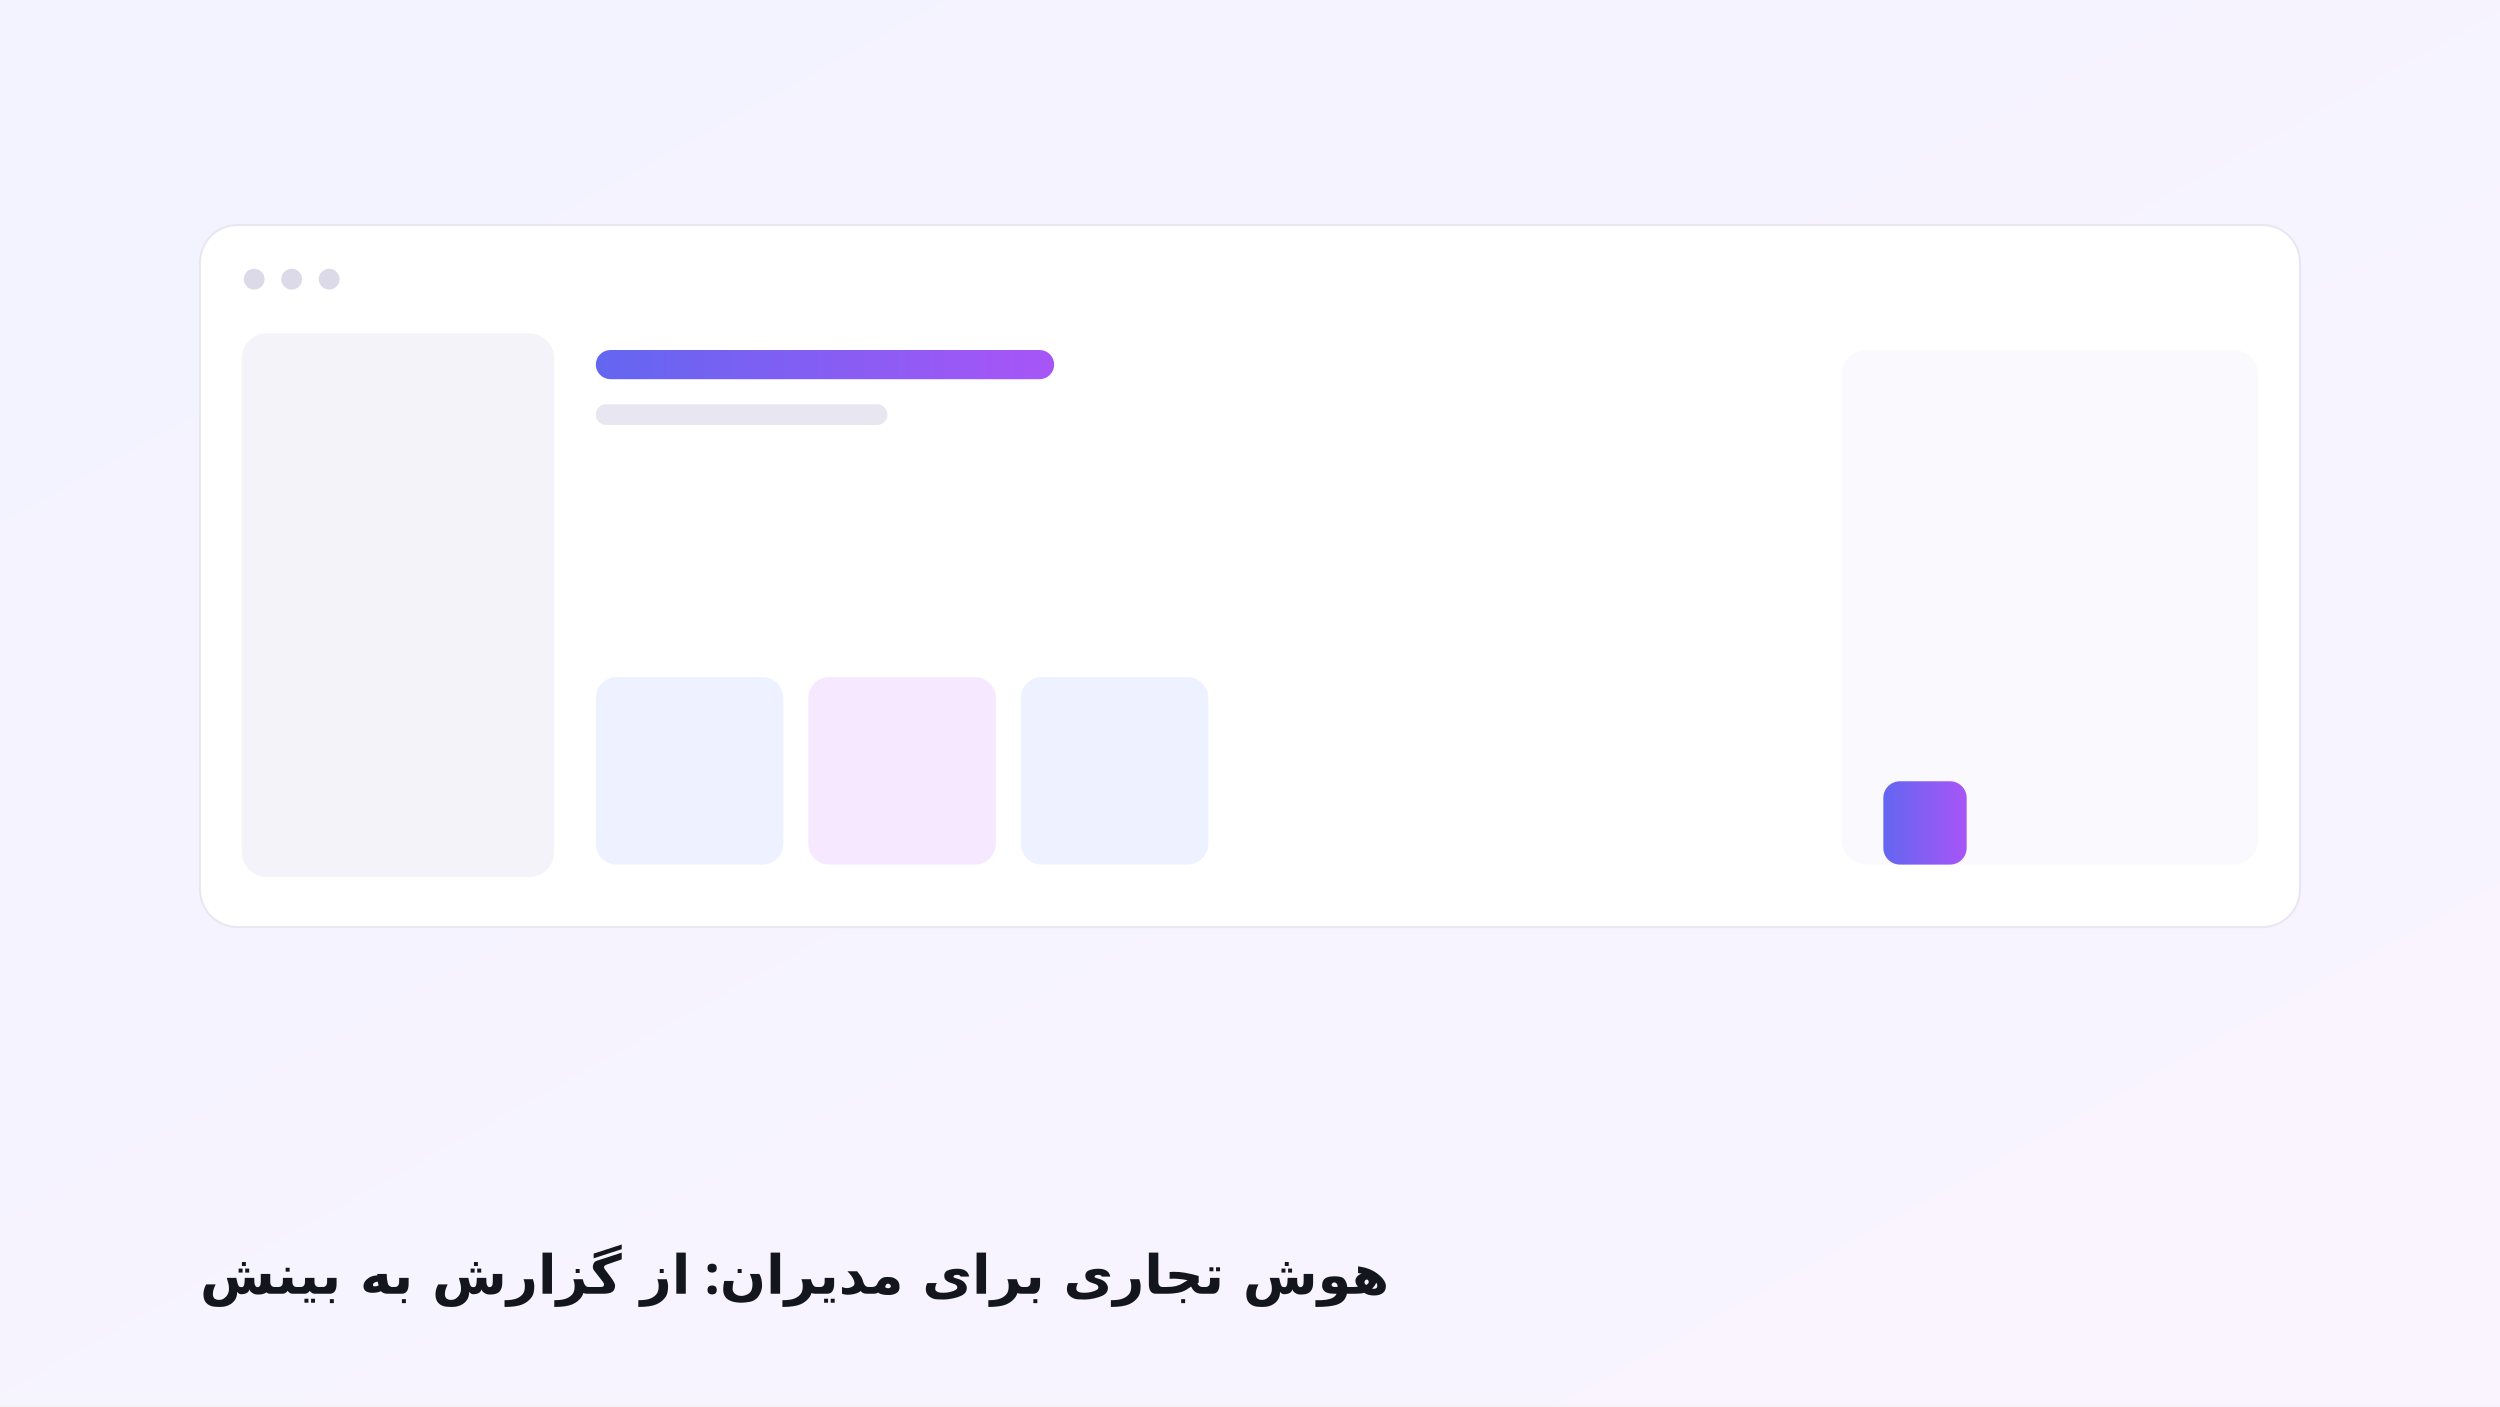
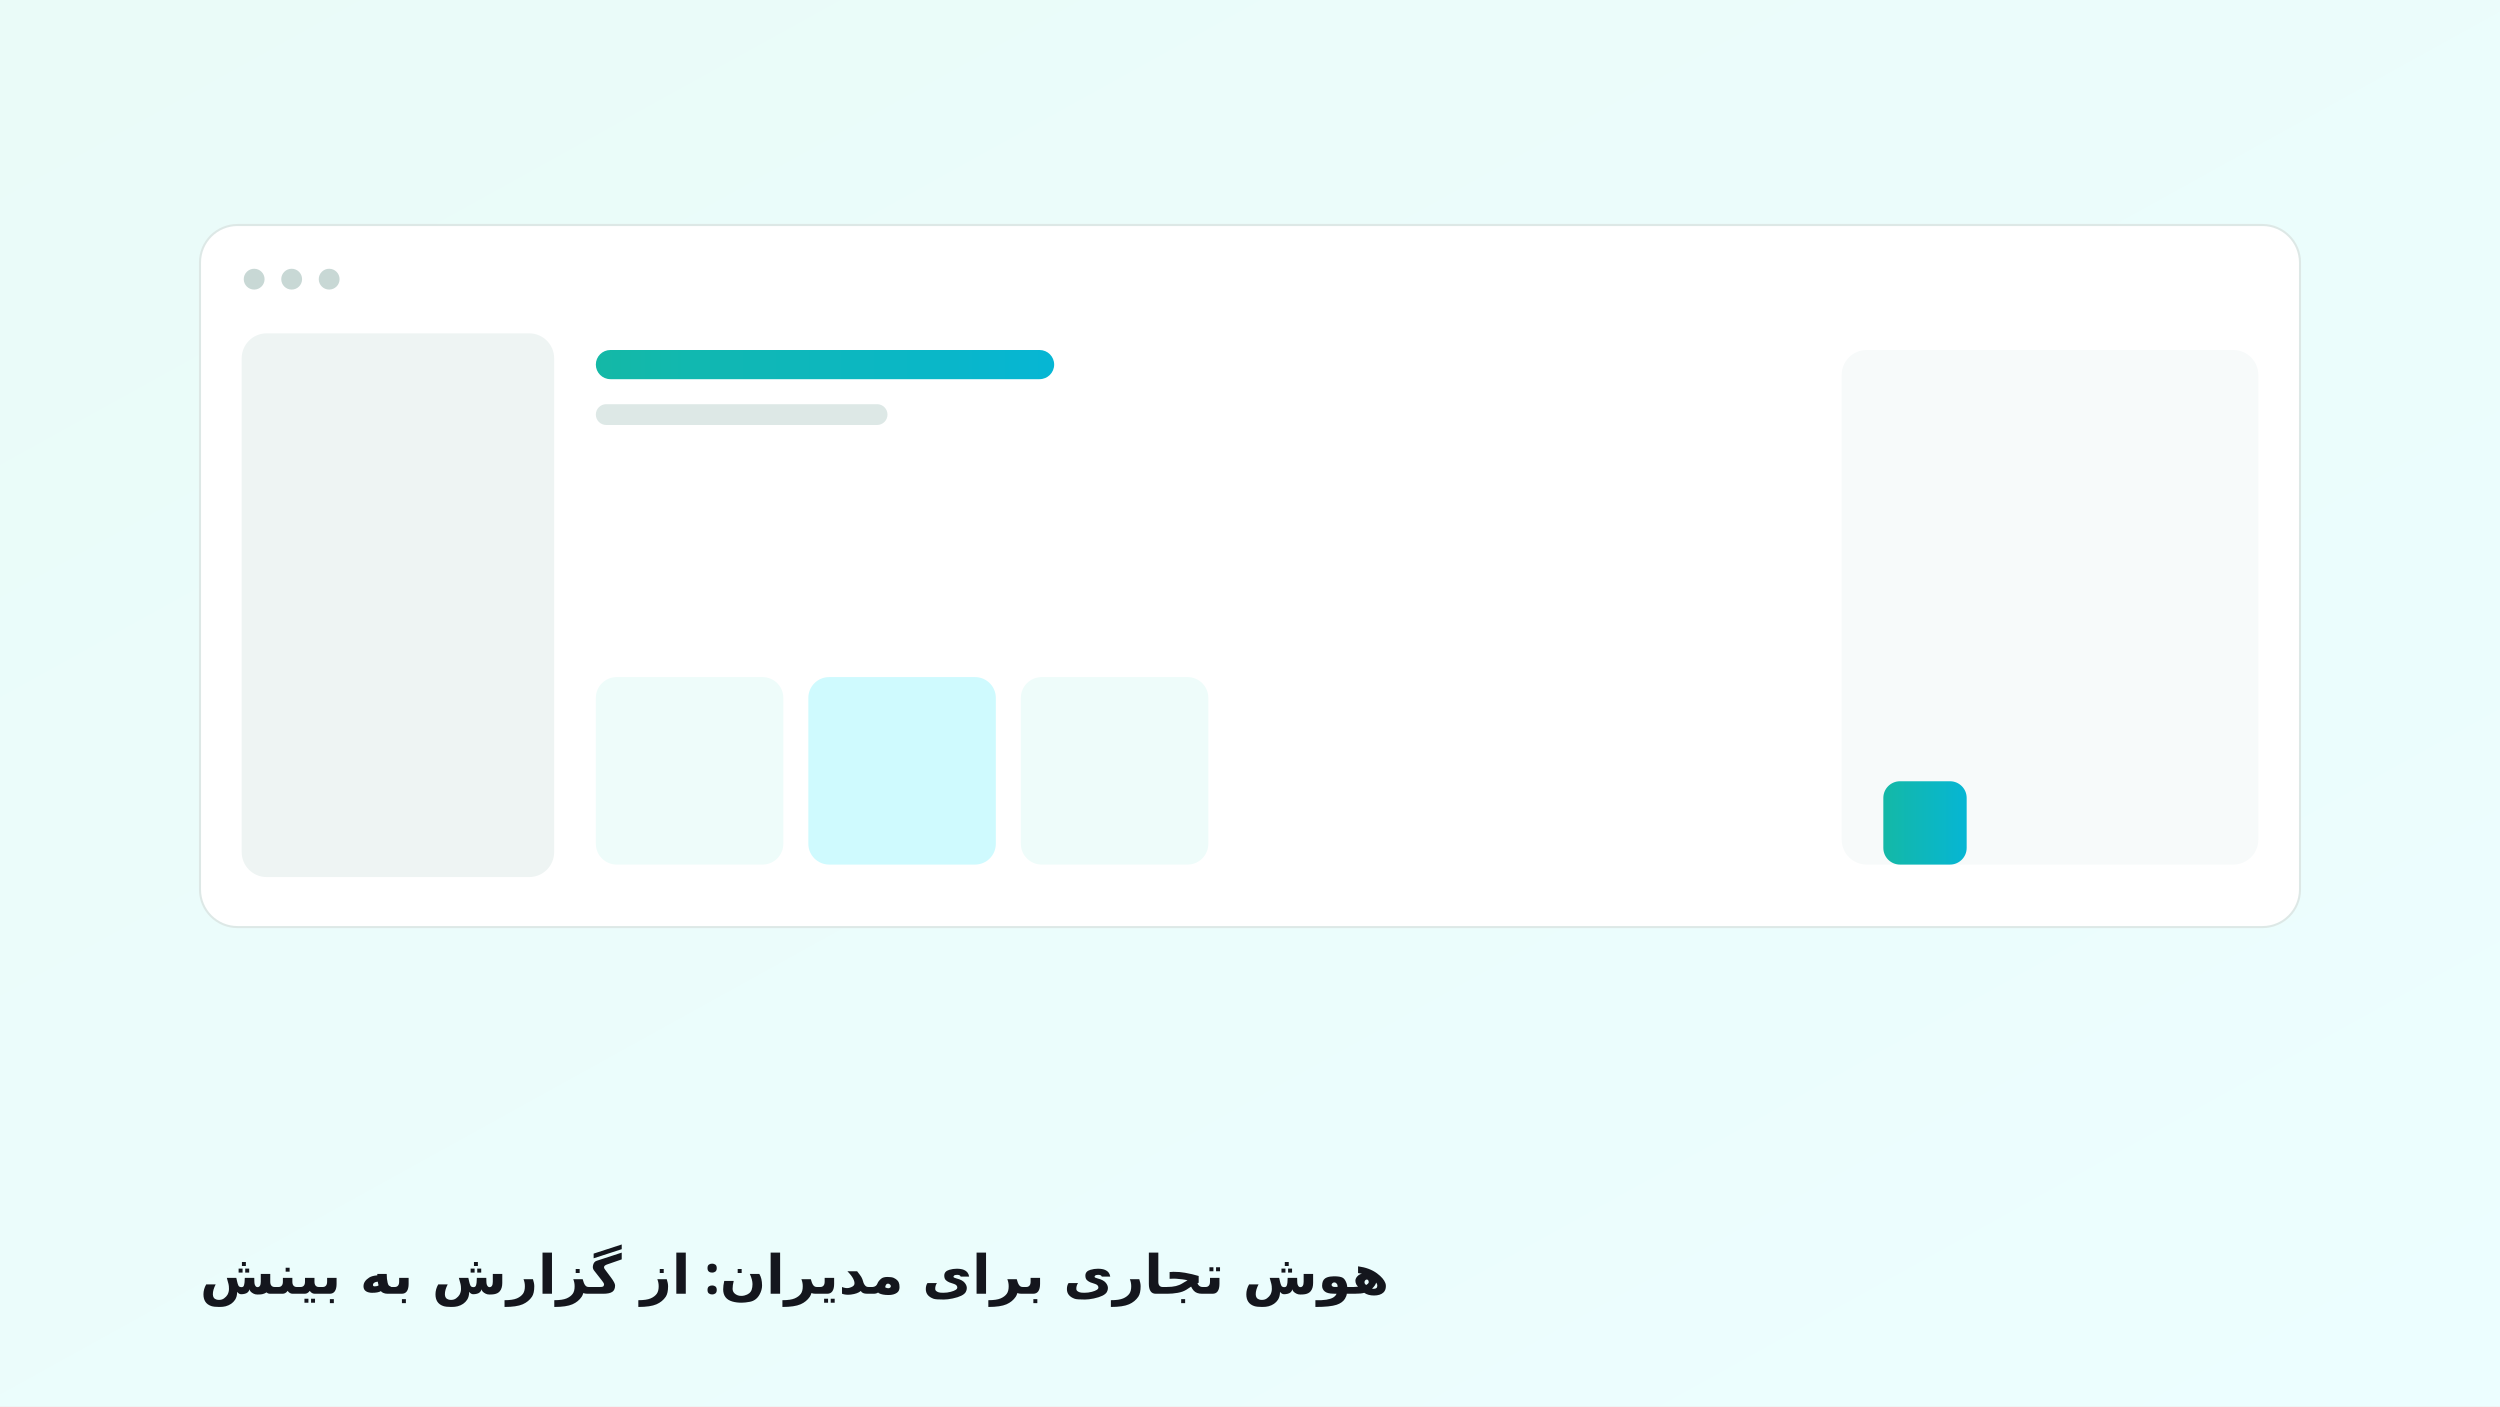
<svg xmlns="http://www.w3.org/2000/svg" width="1200" height="675" viewBox="0 0 1200 675" role="img" aria-label="هوش تجاری برای مدیران: از گزارش به بینش">
  <defs>
    <linearGradient id="bgb9e94b" x1="0" y1="0" x2="1" y2="1">
-       <stop offset="0" stop-color="#f2f3ff" />
-       <stop offset="1" stop-color="#faf4ff" />
+       <stop offset="0" stop-color="#eafbf8" />
+       <stop offset="1" stop-color="#ecfeff" />
    </linearGradient>
    <linearGradient id="acb9e94b" x1="0" y1="0" x2="1" y2="0">
-       <stop offset="0" stop-color="#6366f1" />
-       <stop offset="1" stop-color="#a855f7" />
+       <stop offset="0" stop-color="#14b8a6" />
+       <stop offset="1" stop-color="#06b6d4" />
    </linearGradient>
  </defs>
  <rect width="1200" height="675" fill="url(#bgb9e94b)" />
  <g transform="translate(96 108)">
-     <rect width="1008" height="337" rx="18" fill="#ffffff" stroke="#e8e6f1" />
-     <circle cx="26" cy="26" r="5" fill="#dcd9e8" />
-     <circle cx="44" cy="26" r="5" fill="#dcd9e8" />
-     <circle cx="62" cy="26" r="5" fill="#dcd9e8" />
-     <rect x="20" y="52" width="150" height="261" rx="12" fill="#f4f3f9" />
+     <rect width="1008" height="337" rx="18" fill="#ffffff" stroke="#dde8e6" />
+     <circle cx="26" cy="26" r="5" fill="#c8d8d5" />
+     <circle cx="44" cy="26" r="5" fill="#c8d8d5" />
+     <circle cx="62" cy="26" r="5" fill="#c8d8d5" />
+     <rect x="20" y="52" width="150" height="261" rx="12" fill="#eef4f3" />
    <rect x="190" y="60" width="220" height="14" rx="7" fill="url(#acb9e94b)" />
-     <rect x="190" y="86" width="140" height="10" rx="5" fill="#e8e6f1" />
-     <rect x="190" y="217" width="90" height="90" rx="10" fill="#eef1ff" />
-     <rect x="292" y="217" width="90" height="90" rx="10" fill="#f5e8ff" />
-     <rect x="394" y="217" width="90" height="90" rx="10" fill="#eef1ff" />
-     <rect x="788" y="60" width="200" height="247" rx="12" fill="#faf9fd" />
+     <rect x="190" y="86" width="140" height="10" rx="5" fill="#dde8e6" />
+     <rect x="190" y="217" width="90" height="90" rx="10" fill="#eefcfa" />
+     <rect x="292" y="217" width="90" height="90" rx="10" fill="#cffafe" />
+     <rect x="394" y="217" width="90" height="90" rx="10" fill="#eefcfa" />
+     <rect x="788" y="60" width="200" height="247" rx="12" fill="#f7fafa" />
    <rect x="808" y="267" width="40" height="40" rx="8" fill="url(#acb9e94b)" />
  </g>
  <text x="8%" y="621" fill="#14161d" font-family="Vazirmatn, Tahoma, sans-serif" font-size="26" font-weight="700">هوش تجاری برای مدیران: از گزارش به بینش</text>
</svg>
